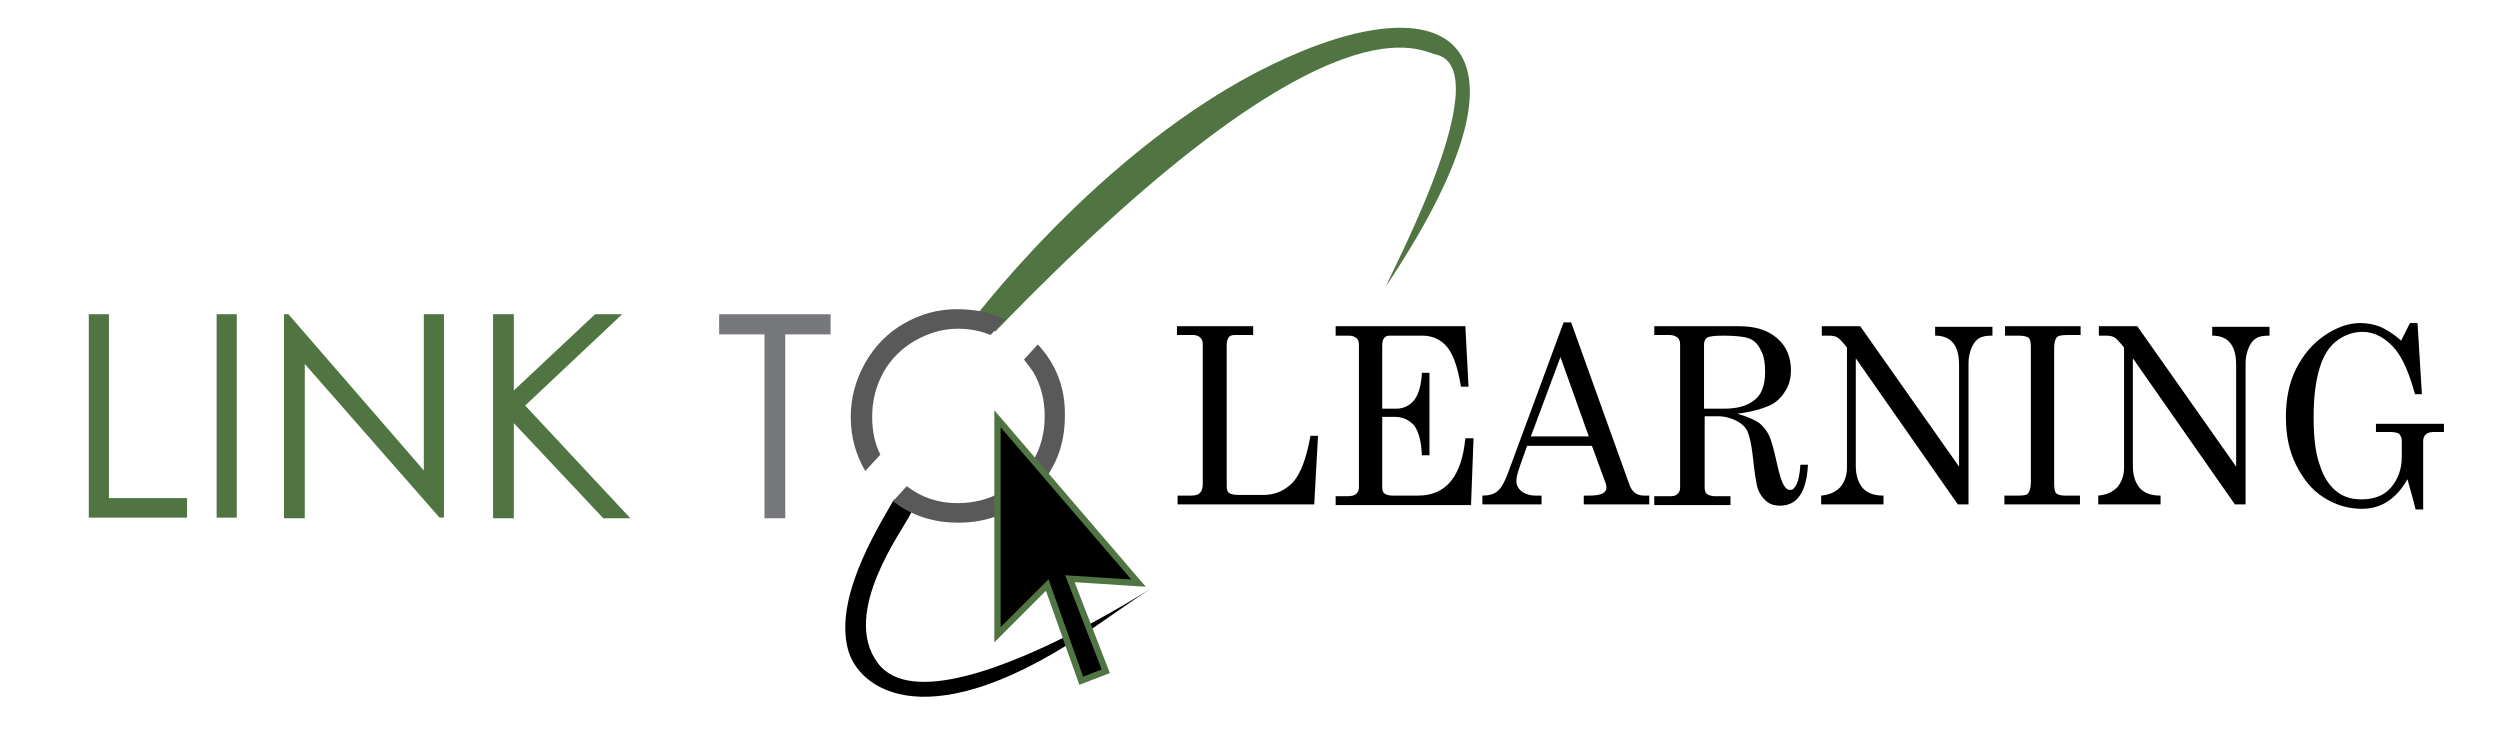
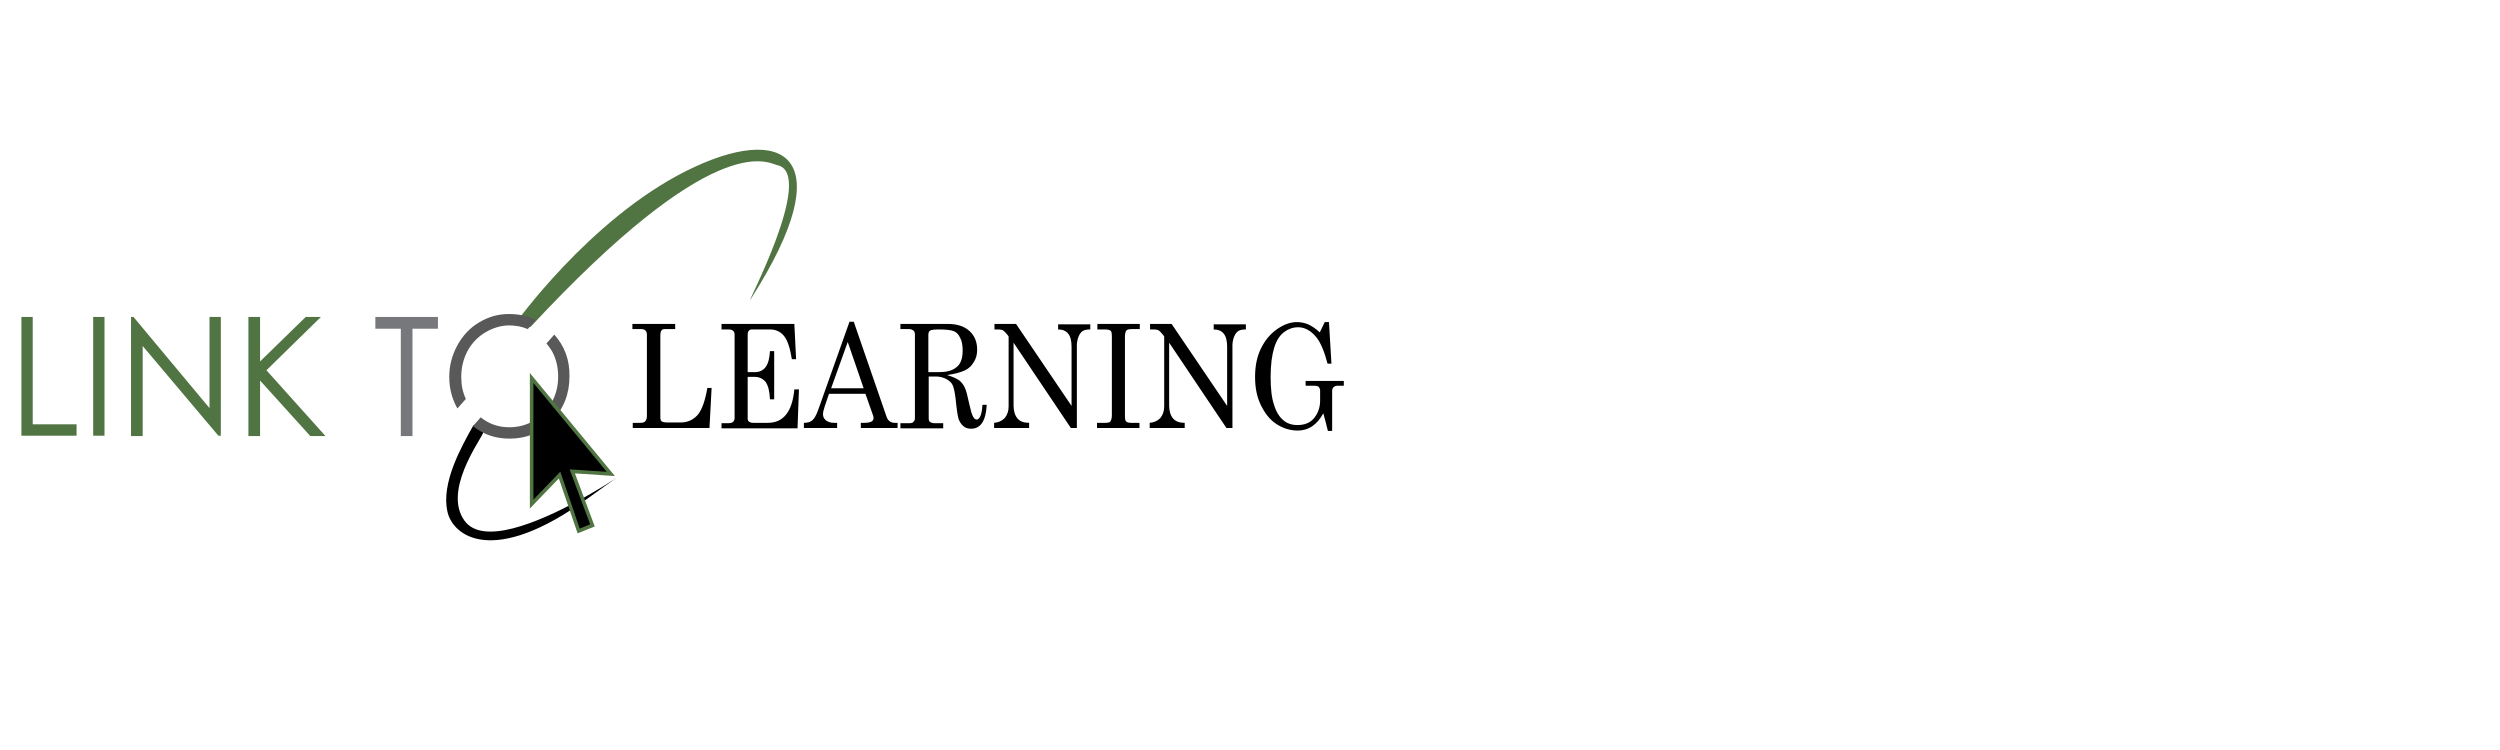
- <svg xmlns="http://www.w3.org/2000/svg" version="1.1" x="0px" y="0px" width="397px" height="119px" viewBox="-14.1 -4.4 397 119" enable-background="new -14.1 -4.4 397 119" xml:space="preserve">
-   <defs>
+ <svg xmlns="http://www.w3.org/2000/svg" version="1.1" x="0px" y="0px" width="397px" height="119px" viewBox="-14.1 -4.4 397 119" enable-background="new -14.1 -4.4 397 119" xml:space="preserve" id="svg2">
+   <defs id="defs4">
</defs>
-   <path fill="#517542" d="M0,45.5h3.2v29.2h12.4v3.1H0V45.5z" />
-   <path fill="#517542" d="M20.3,45.5h3.2v32.3h-3.2V45.5z" />
-   <path fill="#517542" d="M31,77.9V45.5h0.7l21.5,24.8V45.5h3.2v32.3h-0.7L34.3,53.4v24.5H31z" />
-   <path fill="#517542" d="M64.2,45.5h3.3v12.1l12.9-12.1h4.3L69.3,60L86,77.9h-4.3L67.5,62.8v15.1h-3.3V45.5z" />
-   <path fill="#77787B" d="M100.1,48.7v-3.2h17.7v3.2h-7.2v29.2h-3.3V48.7H100.1z" />
-   <path fill="#517542" d="M144,48.2l-4.7-0.4c0,0,21.1-28.7,48.7-42c27.6-13.3,44.4-4.5,18.3,34.8c-2.4,3.6,18.8-34.3,7.4-36.4  C210.6,3.3,195.7-5.3,144,48.2z" />
-   <path d="M130.6,75c0,0-2.4-0.7-2.9,0.2c-3.2,5.5-9.1,15.5-7.2,23.3c1.5,6.5,12.8,15.2,39.9-3.8c28.2-19.7-24.8,20-35.1,6.2  c-6-8,4.1-21.3,5.2-23.7S130.6,75,130.6,75z" />
-   <path d="M172.8,47.4h12.1v1.4h-2.9c-0.5,0-0.8,0.1-1,0.4s-0.3,0.7-0.3,1.2v22.4c0,0.5,0.1,0.9,0.4,1.1s0.8,0.3,1.7,0.3h3.7  c1.9,0,3.5-0.7,4.8-2.1c1.2-1.4,2.1-3.9,2.7-7.3h1.2l-0.6,10.9h-21.7v-1.4h2.1c0.7,0,1.2-0.1,1.5-0.5c0.3-0.3,0.4-0.8,0.4-1.4V50.3  c0-0.5-0.1-0.8-0.4-1.1c-0.2-0.2-0.6-0.4-1.1-0.4h-2.6V47.4z" />
-   <path d="M198,47.4h20.6l0.5,9.6h-1.2c-0.5-3-1.2-5.1-2.2-6.3c-1-1.2-2.3-1.8-4-1.8h-5.1c-0.4,0-0.7,0.1-0.9,0.4  c-0.2,0.2-0.3,0.6-0.3,1.1v10.1h2.2c1.2,0,2.2-0.5,2.9-1.4c0.7-0.9,1.1-2.4,1.2-4.3h1.2v13.1h-1.2c-0.1-2.2-0.5-3.7-1.2-4.7  c-0.8-0.9-1.8-1.4-3.1-1.4h-2v11.3c0,0.4,0.1,0.7,0.4,0.9s0.7,0.3,1.3,0.3h4c4.4,0,6.9-3,7.5-9.1h1.3l-0.4,10.6H198v-1.4h1.8  c0.7,0,1.2-0.1,1.5-0.4s0.4-0.6,0.4-1.1V50.4c0-0.5-0.1-0.9-0.4-1.1c-0.2-0.2-0.6-0.4-1.2-0.4H198V47.4z" />
-   <path d="M234.2,46.8h1.2l9.3,25.9c0.4,1,1.1,1.6,2.3,1.6h0.8v1.4h-10.4v-1.4h0.8c1.1,0,1.8-0.1,2.3-0.4c0.3-0.2,0.5-0.5,0.5-0.8  c0-0.2,0-0.4-0.1-0.7l-2.2-6h-10.3l-1.2,3.4c-0.3,0.9-0.5,1.6-0.5,2.2c0,0.6,0.3,1.2,0.8,1.6s1.3,0.7,2.3,0.7h0.9v1.4h-9.4v-1.4  c1,0,1.8-0.2,2.4-0.7c0.6-0.5,1.1-1.4,1.6-2.7L234.2,46.8z M233.7,52.3L229,64.9h9.2L233.7,52.3z" />
-   <path d="M248.6,47.4H262c2.6,0,4.6,0.6,6.1,1.9s2.2,3,2.2,5.1c0,1.3-0.3,2.4-0.9,3.3c-0.6,1-1.4,1.8-2.5,2.3s-2.8,1-5.1,1.3  c1.7,0.5,2.8,1,3.5,1.5c0.6,0.5,1.1,1.1,1.5,1.9c0.4,0.8,0.8,2.3,1.3,4.6c0.4,1.7,0.7,2.8,1.1,3.4c0.3,0.5,0.6,0.7,1,0.7  c0.4,0,0.7-0.3,1-0.9c0.3-0.6,0.5-1.6,0.6-3.1h1.2c-0.2,4.3-1.7,6.5-4.4,6.5c-0.9,0-1.6-0.2-2.2-0.7c-0.6-0.5-1.1-1.2-1.4-2.1  c-0.2-0.7-0.5-2.5-0.8-5.4c-0.2-1.7-0.5-2.9-0.8-3.6s-1-1.3-1.8-1.7c-0.8-0.4-1.8-0.7-2.9-0.7h-2.1V73c0,0.5,0.1,0.8,0.3,1  c0.3,0.2,0.7,0.4,1.3,0.4h2.5v1.4h-12.1v-1.4h2.5c0.6,0,1-0.1,1.2-0.4c0.3-0.2,0.4-0.6,0.4-1V50.3c0-0.5-0.1-0.8-0.4-1.1  c-0.3-0.2-0.7-0.4-1.2-0.4h-2.5V47.4z M256.5,60.5h3.1c2.1,0,3.7-0.4,4.8-1.3c1.2-0.8,1.8-2.4,1.8-4.5c0-1.5-0.2-2.7-0.7-3.5  c-0.4-0.9-1-1.5-1.7-1.8c-0.7-0.3-2.1-0.5-4.2-0.5c-1.4,0-2.2,0.1-2.6,0.3c-0.3,0.2-0.5,0.6-0.5,1.1V60.5z" />
-   <path d="M275.1,47.4h6.2L297,69.7V53.6c0-1.6-0.3-2.8-1-3.6c-0.6-0.7-1.5-1.1-2.8-1.1v-1.4h9.1v1.4c-0.9,0-1.6,0.1-2.1,0.4  c-0.5,0.3-0.9,0.8-1.2,1.5c-0.3,0.7-0.5,1.6-0.5,2.4v22.5h-1.7l-16.2-23.2v17.1c0,1.5,0.4,2.7,1.1,3.5c0.7,0.8,1.8,1.2,3.3,1.2v1.4  h-9.9v-1.4c1.2-0.1,2.2-0.5,3-1.3c0.7-0.8,1.1-1.9,1.1-3.1V50.8l-0.3-0.4c-0.6-0.7-1-1.1-1.2-1.2c-0.3-0.2-0.8-0.3-1.3-0.3h-1.2  V47.4z" />
-   <path d="M304.3,47.4h12v1.4h-2.1c-0.9,0-1.5,0.1-1.7,0.4c-0.2,0.2-0.4,0.8-0.4,1.6v21.5c0,0.9,0.1,1.4,0.3,1.6  c0.3,0.3,0.8,0.4,1.5,0.4h2.3v1.4h-12v-1.4h2.3c0.8,0,1.3-0.1,1.5-0.4c0.2-0.3,0.4-0.8,0.4-1.7V50.8c0-0.8-0.1-1.3-0.3-1.5  c-0.3-0.3-0.9-0.4-1.8-0.4h-2V47.4z" />
-   <path d="M319.1,47.4h6.2L341,69.7V53.6c0-1.6-0.3-2.8-1-3.6c-0.6-0.7-1.5-1.1-2.8-1.1v-1.4h9.1v1.4c-0.9,0-1.6,0.1-2.1,0.4  c-0.5,0.3-0.9,0.8-1.2,1.5c-0.3,0.7-0.5,1.6-0.5,2.4v22.5h-1.7l-16.2-23.2v17.1c0,1.5,0.4,2.7,1.1,3.5c0.7,0.8,1.8,1.2,3.3,1.2v1.4  h-9.9v-1.4c1.2-0.1,2.2-0.5,3-1.3c0.7-0.8,1.1-1.9,1.1-3.1V50.8l-0.3-0.4c-0.6-0.7-1-1.1-1.2-1.2c-0.3-0.2-0.8-0.3-1.3-0.3h-1.2  V47.4z" />
-   <path d="M367.2,49.7l1.4-2.8h1.2l0.7,11.3h-1.1c-0.9-3.3-1.9-5.6-3.1-7.1c-1.5-1.8-3.3-2.8-5.2-2.8c-1.5,0-2.9,0.5-4.1,1.4  c-1.2,0.9-2.1,2.3-2.7,4.2c-0.6,1.9-1,4.5-1,7.9c0,3.3,0.3,5.8,1,7.7c0.6,1.9,1.5,3.2,2.6,4.1c1.1,0.9,2.4,1.3,4,1.3  c2,0,3.6-0.6,4.7-1.9c1.1-1.3,1.7-2.9,1.7-4.8v-2.7c0-0.4-0.2-0.7-0.4-1c-0.3-0.2-0.8-0.3-1.5-0.3h-2.2v-1.3H374v1.3h-1.5  c-0.7,0-1.1,0.1-1.4,0.4s-0.4,0.6-0.4,1.1v10.8h-1.2c-0.4-1.7-0.9-3.3-1.3-4.8c-0.9,1.6-1.9,2.7-3.1,3.5c-1.2,0.8-2.6,1.2-4.1,1.2  c-2.2,0-4.2-0.6-6.1-1.8s-3.3-3-4.4-5.2c-1.1-2.2-1.6-4.7-1.6-7.6c0-2.8,0.5-5.4,1.6-7.6s2.6-4,4.5-5.3c1.9-1.3,3.8-2,5.7-2  c1.1,0,2.2,0.2,3.2,0.6C364.8,47.9,366,48.6,367.2,49.7z" />
-   <path fill="#595959" d="M124.4,61.8c0-2.6,0.6-4.9,1.8-7.1c1.2-2.1,2.9-3.8,5-5c2.1-1.2,4.4-1.9,6.8-1.9c1.8,0,3.5,0.3,5.2,1  l2.3-2.5c-2.3-1.1-4.8-1.6-7.7-1.6c-3,0-5.8,0.8-8.4,2.3c-2.6,1.5-4.6,3.6-6.1,6.2c-1.5,2.7-2.3,5.5-2.3,8.6c0,3.2,0.8,6,2.3,8.6  l2.4-2.6C124.8,66,124.4,64,124.4,61.8z" />
-   <path fill="#595959" d="M150.7,50.3l-2.2,2.4c0.5,0.6,1,1.3,1.5,2c1.2,2.1,1.8,4.4,1.8,7c0,2.6-0.6,4.9-1.8,7c-1.2,2.1-2.9,3.8-5,5  c-2.1,1.2-4.5,1.8-7,1.8c-3.1,0-5.8-0.9-8.1-2.7l-2.2,2.4c3,2.3,6.4,3.4,10.4,3.4c4.7,0,8.7-1.6,12-4.9c3.3-3.3,4.9-7.3,4.9-12  C155.1,57.2,153.6,53.4,150.7,50.3z" />
-   <polygon stroke="#517542" points="144.3,62.1 144.3,96.4 152.2,88.5 157.6,103.7 161.5,102.2 155.8,87.5 166.7,88.2 " />
+   <g id="g3001" transform="matrix(0.7592185,0,0,0.7894285,-6.144893,21.66174)">
+     <g transform="matrix(0.739566,0,0,0.739566,-6,-2.906177)" id="g3089">
+       <path style="fill:#517542" d="m 0,45.5 h 3.2 v 29.2 h 12.4 v 3.1 H 0 V 45.5 z" id="path6" />
+       <path style="fill:#517542" d="m 20.3,45.5 h 3.2 V 77.8 H 20.3 V 45.5 z" id="path8" />
+       <path style="fill:#517542" d="M 31,77.9 V 45.5 h 0.7 L 53.2,70.3 V 45.5 h 3.2 V 77.8 H 55.7 L 34.3,53.4 V 77.9 H 31 z" id="path10" />
+       <path style="fill:#517542" d="m 64.2,45.5 h 3.3 V 57.6 L 80.4,45.5 h 4.3 L 69.3,60 86,77.9 H 81.7 L 67.5,62.8 V 77.9 H 64.2 V 45.5 z" id="path12" />
+       <path style="fill:#77787b" d="m 100.1,48.7 v -3.2 h 17.7 v 3.2 h -7.2 v 29.2 h -3.3 V 48.7 h -7.2 z" id="path14" />
+       <path style="fill:#517542" d="m 144,48.2 -4.7,-0.4 c 0,0 21.1,-28.7 48.7,-42 27.6,-13.3 44.4,-4.5 18.3,34.8 -2.4,3.6 18.8,-34.3 7.4,-36.4 -3.1,-0.9 -18,-9.5 -69.7,44 z" id="path16" />
+       <path d="m 130.6,75 c 0,0 -2.4,-0.7 -2.9,0.2 -3.2,5.5 -9.1,15.5 -7.2,23.3 1.5,6.5 12.8,15.2 39.9,-3.8 28.2,-19.7 -24.8,20 -35.1,6.2 -6,-8 4.1,-21.3 5.2,-23.7 1.1,-2.4 0.1,-2.2 0.1,-2.2 z" id="path18" />
+       <path d="m 172.8,47.4 h 12.1 v 1.4 H 182 c -0.5,0 -0.8,0.1 -1,0.4 -0.2,0.3 -0.3,0.7 -0.3,1.2 v 22.4 c 0,0.5 0.1,0.9 0.4,1.1 0.3,0.2 0.8,0.3 1.7,0.3 h 3.7 c 1.9,0 3.5,-0.7 4.8,-2.1 1.2,-1.4 2.1,-3.9 2.7,-7.3 h 1.2 l -0.6,10.9 h -21.7 v -1.4 h 2.1 c 0.7,0 1.2,-0.1 1.5,-0.5 0.3,-0.3 0.4,-0.8 0.4,-1.4 V 50.3 c 0,-0.5 -0.1,-0.8 -0.4,-1.1 -0.2,-0.2 -0.6,-0.4 -1.1,-0.4 h -2.6 v -1.4 z" id="path20" />
+       <path d="m 198,47.4 h 20.6 l 0.5,9.6 h -1.2 c -0.5,-3 -1.2,-5.1 -2.2,-6.3 -1,-1.2 -2.3,-1.8 -4,-1.8 h -5.1 c -0.4,0 -0.7,0.1 -0.9,0.4 -0.2,0.2 -0.3,0.6 -0.3,1.1 v 10.1 h 2.2 c 1.2,0 2.2,-0.5 2.9,-1.4 0.7,-0.9 1.1,-2.4 1.2,-4.3 h 1.2 v 13.1 h -1.2 c -0.1,-2.2 -0.5,-3.7 -1.2,-4.7 -0.8,-0.9 -1.8,-1.4 -3.1,-1.4 h -2 v 11.3 c 0,0.4 0.1,0.7 0.4,0.9 0.3,0.2 0.7,0.3 1.3,0.3 h 4 c 4.4,0 6.9,-3 7.5,-9.1 h 1.3 l -0.4,10.6 H 198 v -1.4 h 1.8 c 0.7,0 1.2,-0.1 1.5,-0.4 0.3,-0.3 0.4,-0.6 0.4,-1.1 V 50.4 c 0,-0.5 -0.1,-0.9 -0.4,-1.1 -0.2,-0.2 -0.6,-0.4 -1.2,-0.4 H 198 v -1.5 z" id="path22" />
+       <path d="m 234.2,46.8 h 1.2 l 9.3,25.9 c 0.4,1 1.1,1.6 2.3,1.6 h 0.8 v 1.4 h -10.4 v -1.4 h 0.8 c 1.1,0 1.8,-0.1 2.3,-0.4 0.3,-0.2 0.5,-0.5 0.5,-0.8 0,-0.2 0,-0.4 -0.1,-0.7 l -2.2,-6 h -10.3 l -1.2,3.4 c -0.3,0.9 -0.5,1.6 -0.5,2.2 0,0.6 0.3,1.2 0.8,1.6 0.5,0.4 1.3,0.7 2.3,0.7 h 0.9 v 1.4 h -9.4 v -1.4 c 1,0 1.8,-0.2 2.4,-0.7 0.6,-0.5 1.1,-1.4 1.6,-2.7 l 8.9,-24.1 z m -0.5,5.5 -4.7,12.6 h 9.2 l -4.5,-12.6 z" id="path24" />
+       <path d="M 248.6,47.4 H 262 c 2.6,0 4.6,0.6 6.1,1.9 1.5,1.3 2.2,3 2.2,5.1 0,1.3 -0.3,2.4 -0.9,3.3 -0.6,1 -1.4,1.8 -2.5,2.3 -1.1,0.5 -2.8,1 -5.1,1.3 1.7,0.5 2.8,1 3.5,1.5 0.6,0.5 1.1,1.1 1.5,1.9 0.4,0.8 0.8,2.3 1.3,4.6 0.4,1.7 0.7,2.8 1.1,3.4 0.3,0.5 0.6,0.7 1,0.7 0.4,0 0.7,-0.3 1,-0.9 0.3,-0.6 0.5,-1.6 0.6,-3.1 h 1.2 c -0.2,4.3 -1.7,6.5 -4.4,6.5 -0.9,0 -1.6,-0.2 -2.2,-0.7 -0.6,-0.5 -1.1,-1.2 -1.4,-2.1 -0.2,-0.7 -0.5,-2.5 -0.8,-5.4 -0.2,-1.7 -0.5,-2.9 -0.8,-3.6 -0.3,-0.7 -1,-1.3 -1.8,-1.7 -0.8,-0.4 -1.8,-0.7 -2.9,-0.7 h -2.1 V 73 c 0,0.5 0.1,0.8 0.3,1 0.3,0.2 0.7,0.4 1.3,0.4 h 2.5 v 1.4 h -12.1 v -1.4 h 2.5 c 0.6,0 1,-0.1 1.2,-0.4 0.3,-0.2 0.4,-0.6 0.4,-1 V 50.3 c 0,-0.5 -0.1,-0.8 -0.4,-1.1 -0.3,-0.2 -0.7,-0.4 -1.2,-0.4 h -2.5 v -1.4 z m 7.9,13.1 h 3.1 c 2.1,0 3.7,-0.4 4.8,-1.3 1.2,-0.8 1.8,-2.4 1.8,-4.5 0,-1.5 -0.2,-2.7 -0.7,-3.5 -0.4,-0.9 -1,-1.5 -1.7,-1.8 -0.7,-0.3 -2.1,-0.5 -4.2,-0.5 -1.4,0 -2.2,0.1 -2.6,0.3 -0.3,0.2 -0.5,0.6 -0.5,1.1 v 10.2 z" id="path26" />
+       <path d="m 275.1,47.4 h 6.2 L 297,69.7 V 53.6 c 0,-1.6 -0.3,-2.8 -1,-3.6 -0.6,-0.7 -1.5,-1.1 -2.8,-1.1 v -1.4 h 9.1 v 1.4 c -0.9,0 -1.6,0.1 -2.1,0.4 -0.5,0.3 -0.9,0.8 -1.2,1.5 -0.3,0.7 -0.5,1.6 -0.5,2.4 v 22.5 h -1.7 L 280.6,52.5 v 17.1 c 0,1.5 0.4,2.7 1.1,3.5 0.7,0.8 1.8,1.2 3.3,1.2 v 1.4 h -9.9 v -1.4 c 1.2,-0.1 2.2,-0.5 3,-1.3 0.7,-0.8 1.1,-1.9 1.1,-3.1 V 50.8 l -0.3,-0.4 c -0.6,-0.7 -1,-1.1 -1.2,-1.2 -0.3,-0.2 -0.8,-0.3 -1.3,-0.3 h -1.2 v -1.5 z" id="path28" />
+       <path d="m 304.3,47.4 h 12 v 1.4 h -2.1 c -0.9,0 -1.5,0.1 -1.7,0.4 -0.2,0.2 -0.4,0.8 -0.4,1.6 v 21.5 c 0,0.9 0.1,1.4 0.3,1.6 0.3,0.3 0.8,0.4 1.5,0.4 h 2.3 v 1.4 h -12 v -1.4 h 2.3 c 0.8,0 1.3,-0.1 1.5,-0.4 0.2,-0.3 0.4,-0.8 0.4,-1.7 V 50.8 c 0,-0.8 -0.1,-1.3 -0.3,-1.5 -0.3,-0.3 -0.9,-0.4 -1.8,-0.4 h -2 v -1.5 z" id="path30" />
+       <path d="m 319.1,47.4 h 6.2 L 341,69.7 V 53.6 c 0,-1.6 -0.3,-2.8 -1,-3.6 -0.6,-0.7 -1.5,-1.1 -2.8,-1.1 v -1.4 h 9.1 v 1.4 c -0.9,0 -1.6,0.1 -2.1,0.4 -0.5,0.3 -0.9,0.8 -1.2,1.5 -0.3,0.7 -0.5,1.6 -0.5,2.4 v 22.5 h -1.7 L 324.6,52.5 v 17.1 c 0,1.5 0.4,2.7 1.1,3.5 0.7,0.8 1.8,1.2 3.3,1.2 v 1.4 h -9.9 v -1.4 c 1.2,-0.1 2.2,-0.5 3,-1.3 0.7,-0.8 1.1,-1.9 1.1,-3.1 V 50.8 l -0.3,-0.4 c -0.6,-0.7 -1,-1.1 -1.2,-1.2 -0.3,-0.2 -0.8,-0.3 -1.3,-0.3 h -1.2 v -1.5 z" id="path32" />
+       <path d="m 367.2,49.7 1.4,-2.8 h 1.2 l 0.7,11.3 h -1.1 c -0.9,-3.3 -1.9,-5.6 -3.1,-7.1 -1.5,-1.8 -3.3,-2.8 -5.2,-2.8 -1.5,0 -2.9,0.5 -4.1,1.4 -1.2,0.9 -2.1,2.3 -2.7,4.2 -0.6,1.9 -1,4.5 -1,7.9 0,3.3 0.3,5.8 1,7.7 0.6,1.9 1.5,3.2 2.6,4.1 1.1,0.9 2.4,1.3 4,1.3 2,0 3.6,-0.6 4.7,-1.9 1.1,-1.3 1.7,-2.9 1.7,-4.8 v -2.7 c 0,-0.4 -0.2,-0.7 -0.4,-1 -0.3,-0.2 -0.8,-0.3 -1.5,-0.3 h -2.2 V 62.9 H 374 v 1.3 h -1.5 c -0.7,0 -1.1,0.1 -1.4,0.4 -0.3,0.3 -0.4,0.6 -0.4,1.1 v 10.8 h -1.2 c -0.4,-1.7 -0.9,-3.3 -1.3,-4.8 -0.9,1.6 -1.9,2.7 -3.1,3.5 -1.2,0.8 -2.6,1.2 -4.1,1.2 -2.2,0 -4.2,-0.6 -6.1,-1.8 -1.9,-1.2 -3.3,-3 -4.4,-5.2 -1.1,-2.2 -1.6,-4.7 -1.6,-7.6 0,-2.8 0.5,-5.4 1.6,-7.6 1.1,-2.2 2.6,-4 4.5,-5.3 1.9,-1.3 3.8,-2 5.7,-2 1.1,0 2.2,0.2 3.2,0.6 0.9,0.4 2.1,1.1 3.3,2.2 z" id="path34" />
+       <path style="fill:#595959" d="m 124.4,61.8 c 0,-2.6 0.6,-4.9 1.8,-7.1 1.2,-2.1 2.9,-3.8 5,-5 2.1,-1.2 4.4,-1.9 6.8,-1.9 1.8,0 3.5,0.3 5.2,1 l 2.3,-2.5 c -2.3,-1.1 -4.8,-1.6 -7.7,-1.6 -3,0 -5.8,0.8 -8.4,2.3 -2.6,1.5 -4.6,3.6 -6.1,6.2 -1.5,2.7 -2.3,5.5 -2.3,8.6 0,3.2 0.8,6 2.3,8.6 l 2.4,-2.6 c -0.9,-1.8 -1.3,-3.8 -1.3,-6 z" id="path36" />
+       <path style="fill:#595959" d="m 150.7,50.3 -2.2,2.4 c 0.5,0.6 1,1.3 1.5,2 1.2,2.1 1.8,4.4 1.8,7 0,2.6 -0.6,4.9 -1.8,7 -1.2,2.1 -2.9,3.8 -5,5 -2.1,1.2 -4.5,1.8 -7,1.8 -3.1,0 -5.8,-0.9 -8.1,-2.7 l -2.2,2.4 c 3,2.3 6.4,3.4 10.4,3.4 4.7,0 8.7,-1.6 12,-4.9 3.3,-3.3 4.9,-7.3 4.9,-12 0.1,-4.5 -1.4,-8.3 -4.3,-11.4 z" id="path38" />
+       <polygon style="stroke:#517542" points="144.3,96.4 152.2,88.5 157.6,103.7 161.5,102.2 155.8,87.5 166.7,88.2 144.3,62.1 " id="polygon40" />
+     </g>
+   </g>
</svg>
